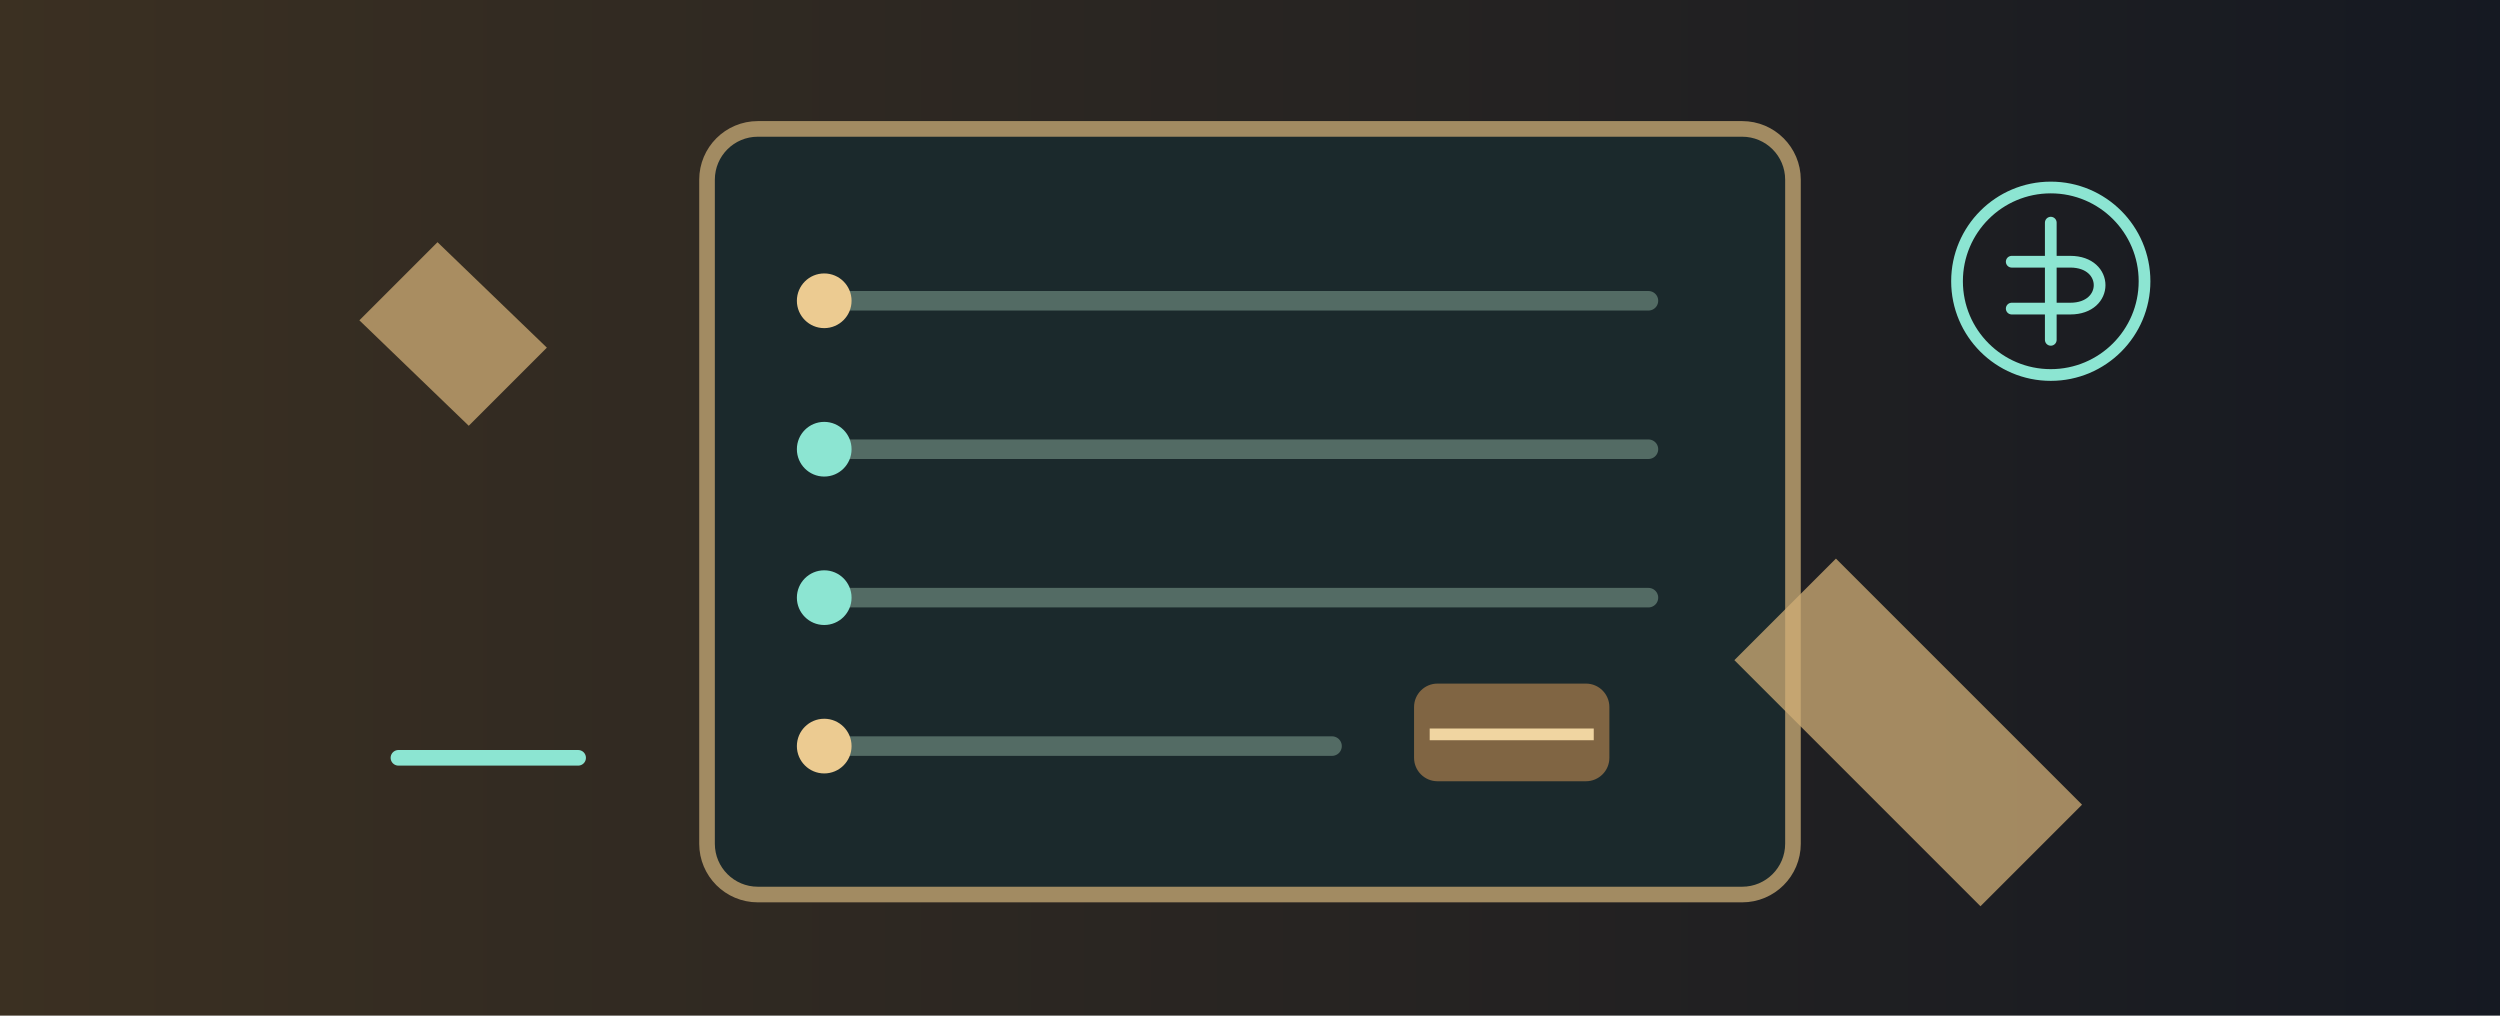
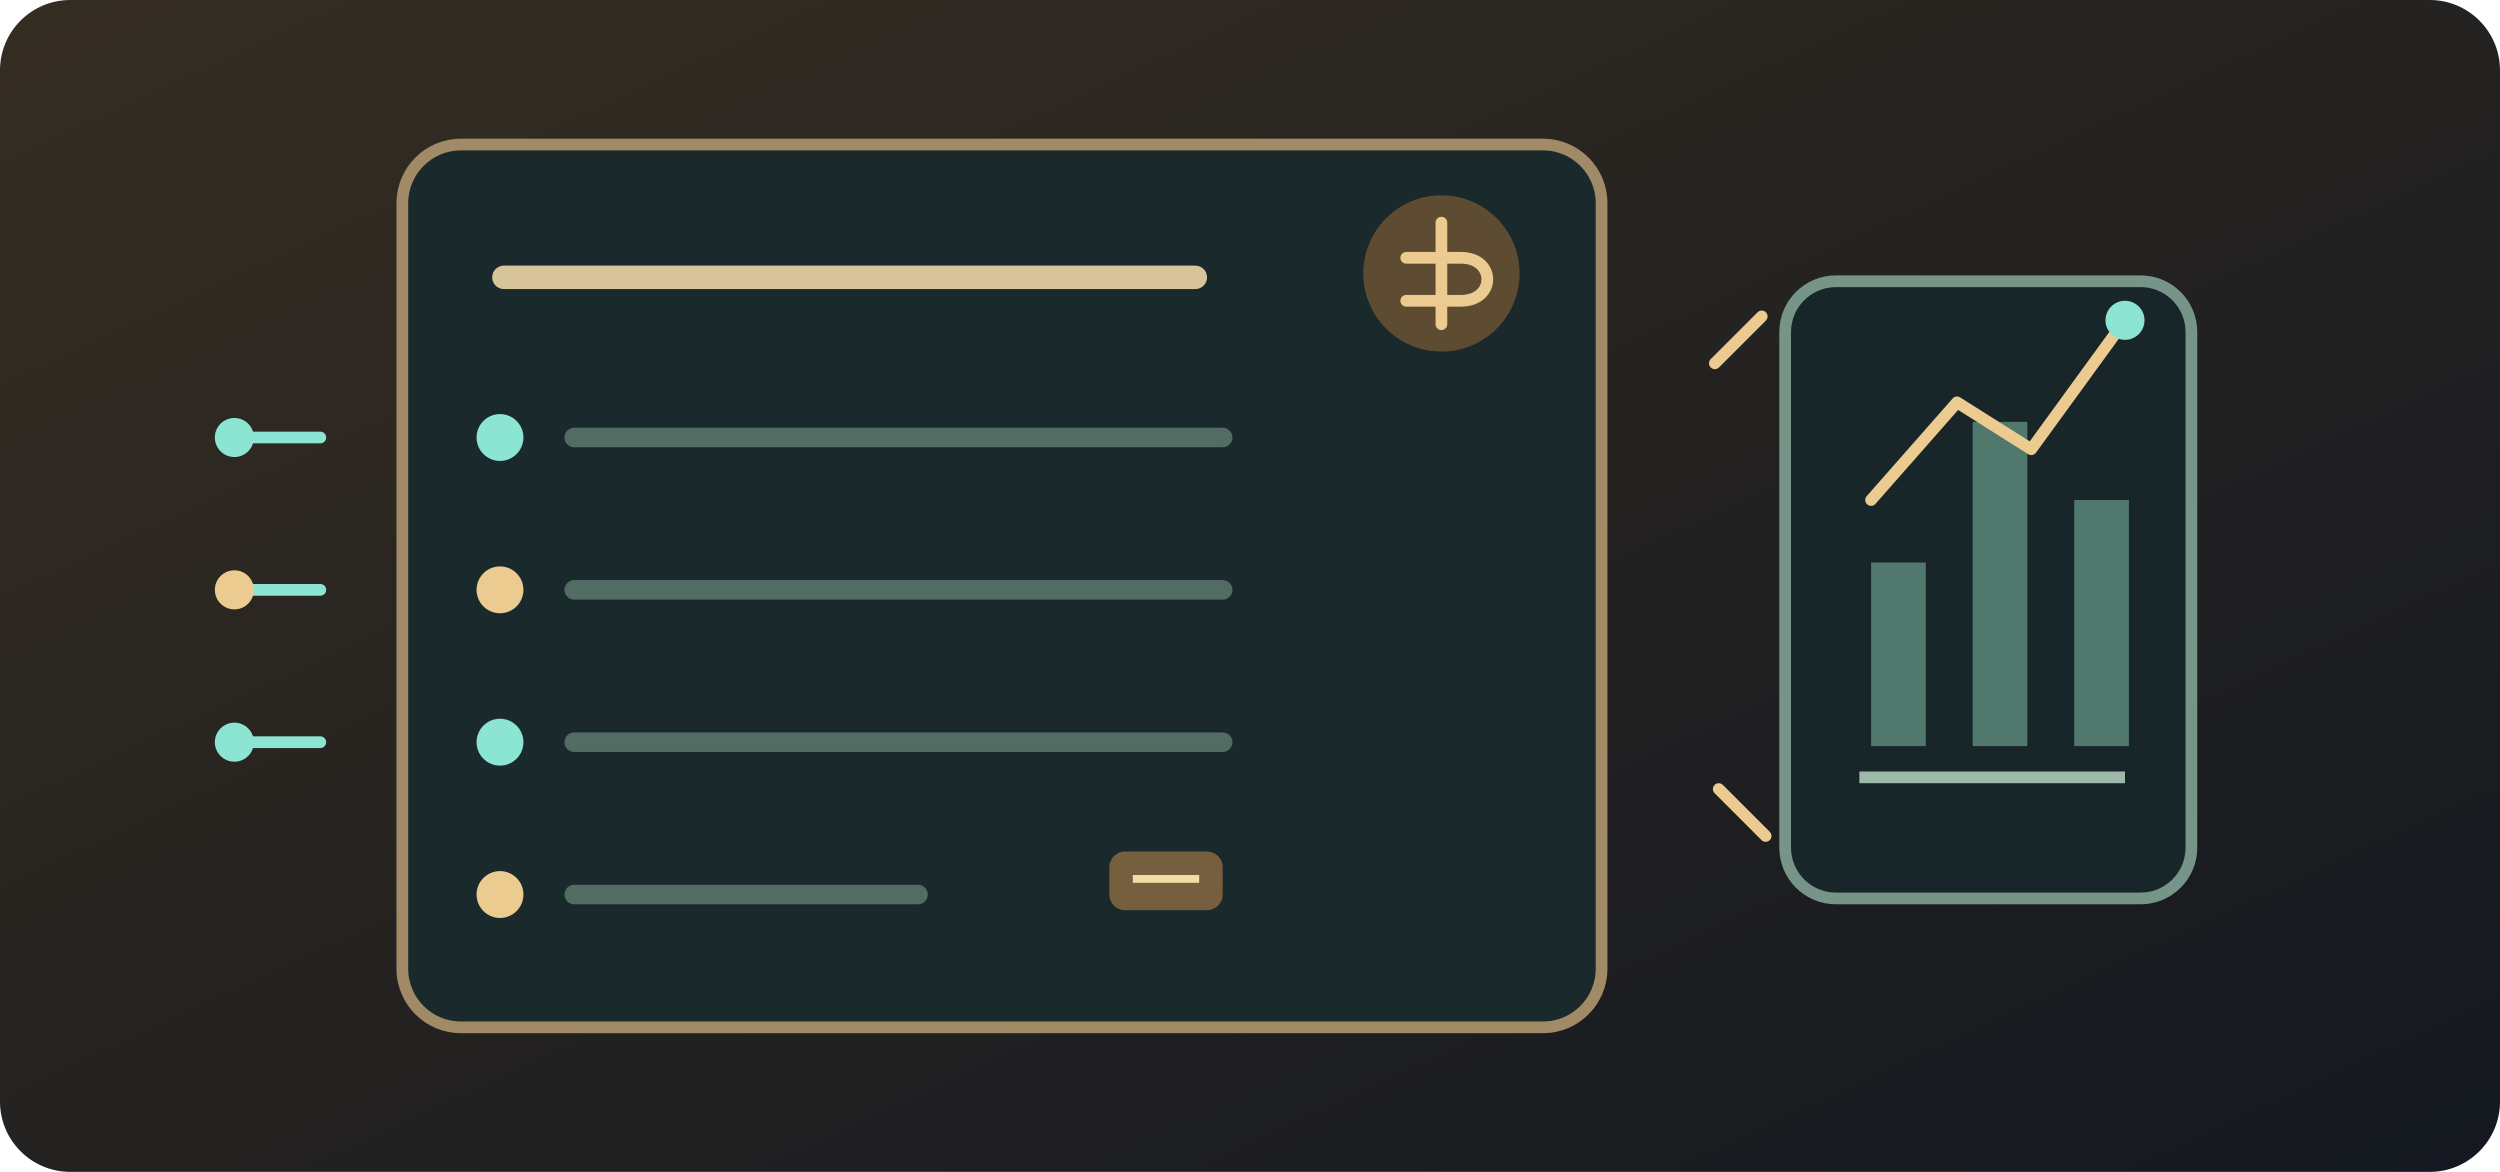
- <svg xmlns="http://www.w3.org/2000/svg" viewBox="0 0 640 260">
+ <svg xmlns="http://www.w3.org/2000/svg" viewBox="0 0 640 300" role="img" aria-labelledby="title desc">
  <defs>
-     <linearGradient id="a">
-       <stop stop-color="#3b3022" />
-       <stop offset="1" stop-color="#151922" />
+     <linearGradient id="bg" x2="1" y2="1">
+       <stop stop-color="#352d22" />
+       <stop offset="1" stop-color="#141820" />
    </linearGradient>
  </defs>
-   <rect width="640" height="260" fill="url(#a)" />
-   <rect x="181" y="33" width="278" height="196" rx="13" fill="#1b292c" stroke="#a28b62" stroke-width="4" />
-   <path d="M215 77h207m-207 38h207m-207 38h207m-207 38h126" stroke="#536b64" stroke-width="5" stroke-linecap="round" />
-   <circle cx="211" cy="77" r="7" fill="#eccb91" />
-   <circle cx="211" cy="115" r="7" fill="#8ce5d2" />
-   <circle cx="211" cy="153" r="7" fill="#8ce5d2" />
-   <circle cx="211" cy="191" r="7" fill="#eccb91" />
-   <rect x="362" y="175" width="50" height="25" rx="6" fill="#806543" />
-   <path d="M366 188h42" stroke="#f0d5a1" stroke-width="3" />
-   <path d="M92 82l20-20 28 27-20 20zm352 87 26-26 63 63-26 26z" fill="#d0ae75" opacity=".75" />
-   <path d="M102 194h46" stroke="#8ce5d2" stroke-width="4" stroke-linecap="round" />
-   <circle cx="525" cy="72" r="24" fill="none" stroke="#8ce5d2" stroke-width="3" />
-   <path d="M525 57v30m-10-20h15c10 0 10 12 0 12h-15" fill="none" stroke="#8ce5d2" stroke-width="3" stroke-linecap="round" />
+   <rect width="640" height="300" rx="18" fill="url(#bg)" />
+   <rect x="103" y="37" width="307" height="226" rx="15" fill="#1a292c" stroke="#a18b66" stroke-width="3" />
+   <path d="M129 71h177" stroke="#d7c49b" stroke-width="6" stroke-linecap="round" />
+   <circle cx="369" cy="70" r="20" fill="#5d4c31" />
+   <path d="M369 57v26m-9-17h14c9 0 9 11 0 11h-14" fill="none" stroke="#eccb91" stroke-width="3" stroke-linecap="round" />
+   <path d="M147 112h166m-166 39h166m-166 39h166m-166 39h88" stroke="#526c64" stroke-width="5" stroke-linecap="round" />
+   <circle cx="128" cy="112" r="6" fill="#8ce5d2" />
+   <circle cx="128" cy="151" r="6" fill="#eccb91" />
+   <circle cx="128" cy="190" r="6" fill="#8ce5d2" />
+   <circle cx="128" cy="229" r="6" fill="#eccb91" />
+   <rect x="284" y="218" width="29" height="15" rx="4" fill="#765f3f" />
+   <path d="M290 225h17" stroke="#f3dba6" stroke-width="2" />
+   <rect x="457" y="72" width="104" height="158" rx="13" fill="#182629" stroke="#779488" stroke-width="3" />
+   <path d="M479 191v-47h14v47m12 0v-83h14v83m12 0v-63h14v63" fill="#50786d" />
+   <path d="M476 199h68" stroke="#9db9a9" stroke-width="3" />
+   <path d="M479 128l22-25 19 12 24-33" fill="none" stroke="#eccb91" stroke-width="3" stroke-linecap="round" stroke-linejoin="round" />
+   <circle cx="544" cy="82" r="5" fill="#8ce5d2" />
+   <path d="M439 93l12-12m-11 121 12 12" stroke="#eccb91" stroke-width="3" stroke-linecap="round" />
+   <path d="M82 112h-22m22 39h-22m22 39h-22" stroke="#8ce5d2" stroke-width="3" stroke-linecap="round" />
+   <circle cx="60" cy="112" r="5" fill="#8ce5d2" />
+   <circle cx="60" cy="151" r="5" fill="#eccb91" />
+   <circle cx="60" cy="190" r="5" fill="#8ce5d2" />
</svg>
